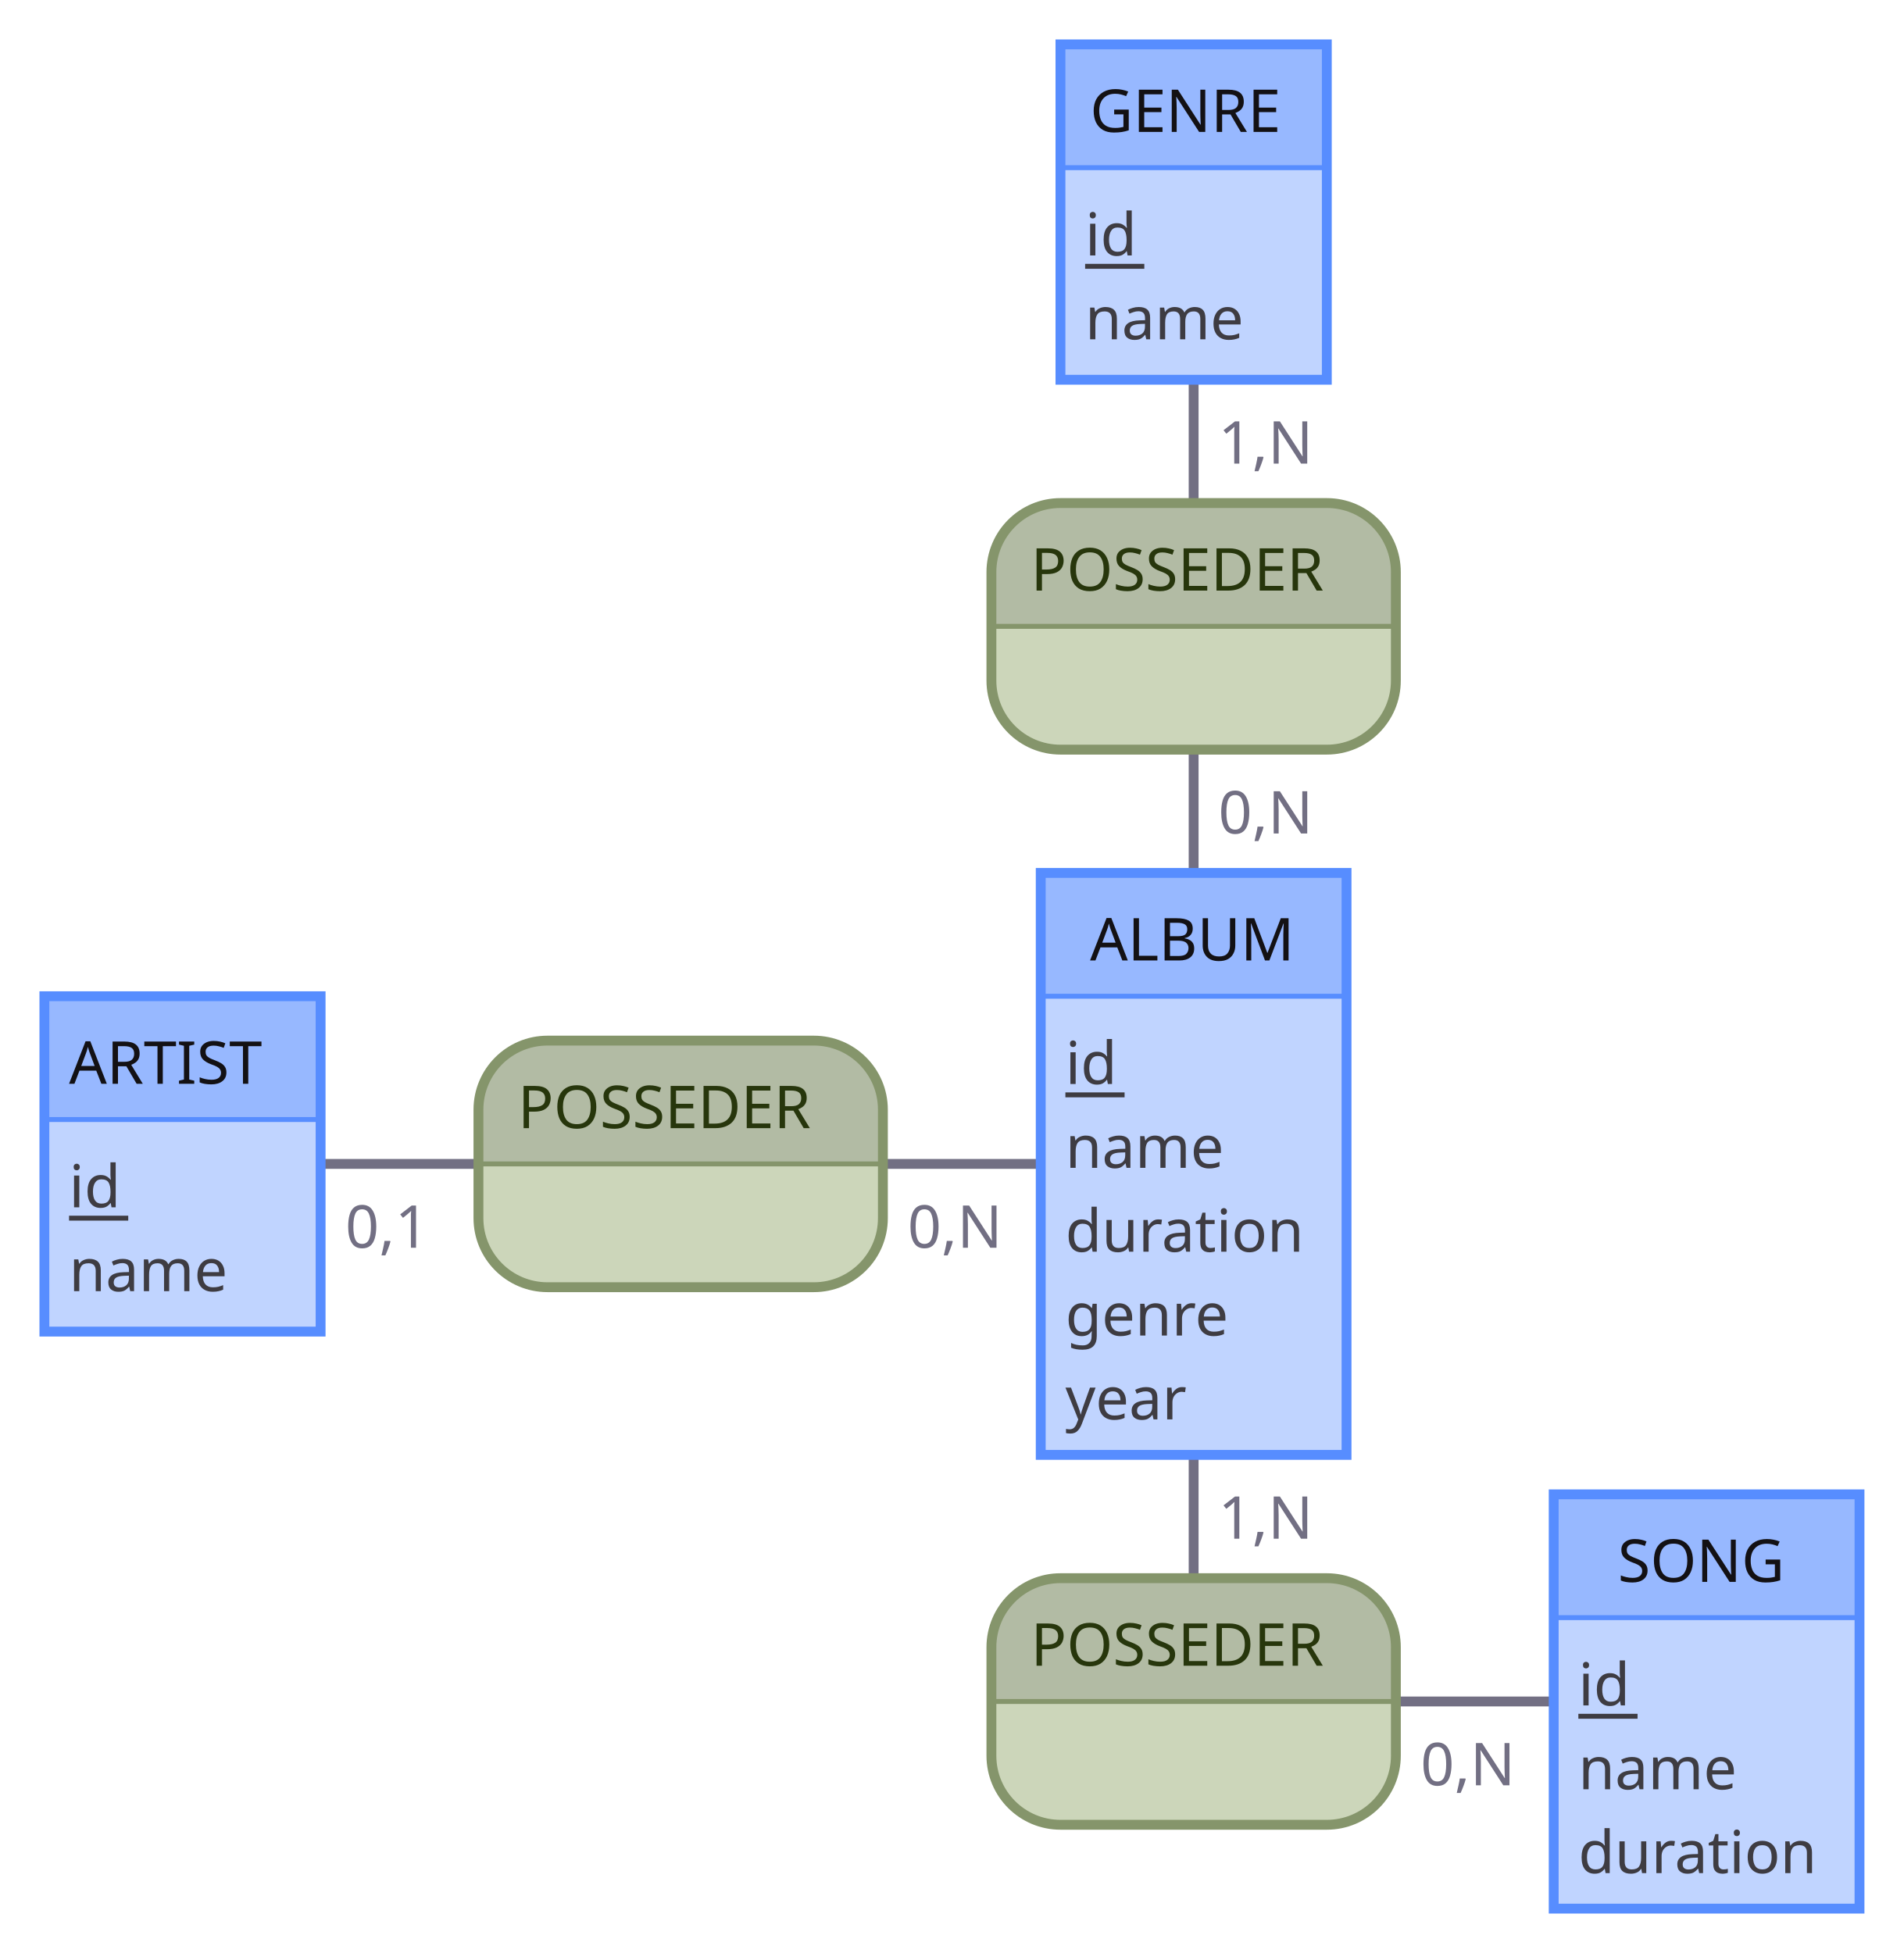
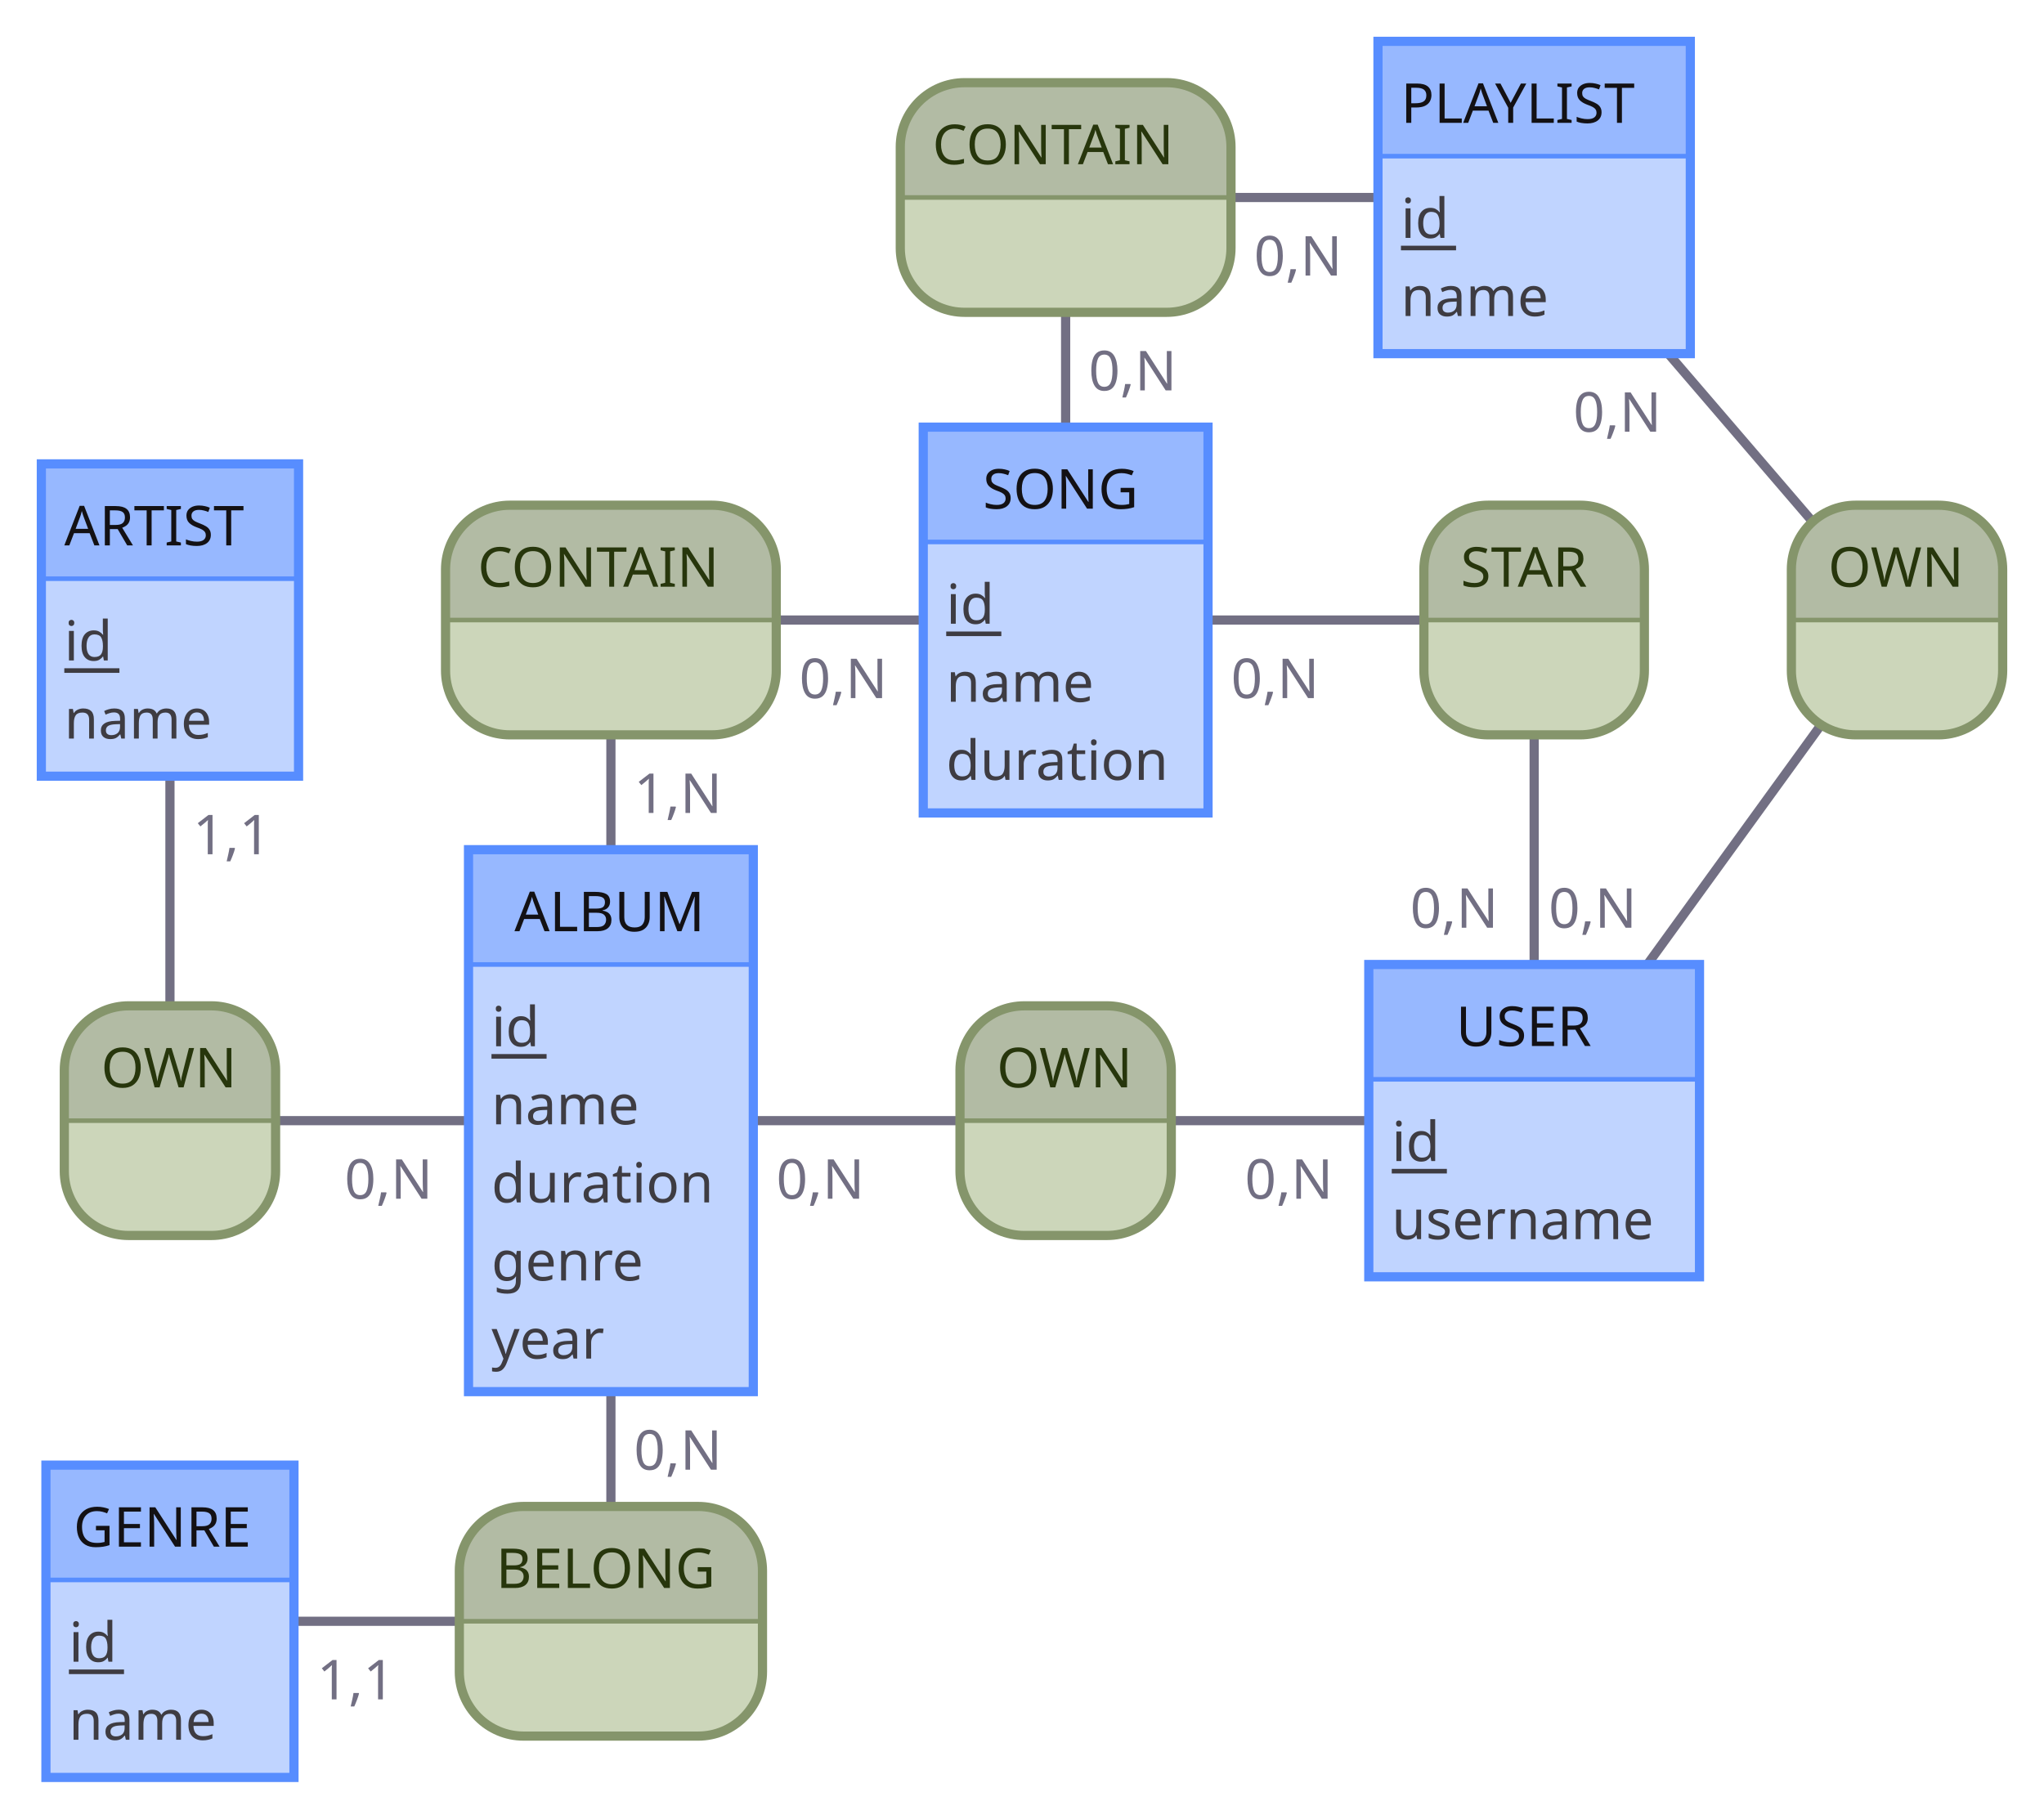
- <svg xmlns="http://www.w3.org/2000/svg" width="386" height="396" viewBox="0 0 386 396">
-   <rect id="frame" x="0" y="0" width="386" height="396" fill="none" stroke="none" stroke-width="0" />
+ <svg xmlns="http://www.w3.org/2000/svg" width="445" height="396" viewBox="0 0 445 396">
+   <rect id="frame" x="0" y="0" width="445" height="396" fill="none" stroke="none" stroke-width="0" />
  <g>
-     <line x1="242" y1="236" x2="242" y2="127" stroke="#726f83" stroke-width="2" />
-     <text x="247" y="169" fill="#726f83" font-family="Verdana" font-size="12">0,N</text>
-     <line x1="242" y1="43" x2="242" y2="127" stroke="#726f83" stroke-width="2" />
-     <text x="247" y="94" fill="#726f83" font-family="Verdana" font-size="12">1,N</text>
+     <line x1="334" y1="43" x2="232" y2="43" stroke="#726f83" stroke-width="2" />
+     <text x="273" y="60" fill="#726f83" font-family="Verdana" font-size="12">0,N</text>
+     <line x1="232" y1="135" x2="232" y2="43" stroke="#726f83" stroke-width="2" />
+     <text x="237" y="85" fill="#726f83" font-family="Verdana" font-size="12">0,N</text>
    <g>
-       <path d="M269 102 a14 14 90 0 1 14 14 V127 h-82 V116 a14 14 90 0 1 14 -14" fill="#b2bba4" stroke="#b2bba4" stroke-width="0" />
-       <path d="M283 127 v11 a14 14 90 0 1 -14 14 H215 a14 14 90 0 1 -14 -14 V127 H82" fill="#ccd6ba" stroke="#ccd6ba" stroke-width="0" />
-       <rect x="201" y="102" width="82" height="50" fill="none" rx="14" stroke="#85956b" stroke-width="2" />
-       <line x1="201" y1="127" x2="283" y2="127" stroke="#85956b" stroke-width="1" />
-       <text x="209" y="119.75" fill="#27360c" font-family="Verdana" font-size="12">POSSEDER</text>
+       <path d="M254 18 a14 14 90 0 1 14 14 V43 h-72 V32 a14 14 90 0 1 14 -14" fill="#b2bba4" stroke="#b2bba4" stroke-width="0" />
+       <path d="M268 43 v11 a14 14 90 0 1 -14 14 H210 a14 14 90 0 1 -14 -14 V43 H72" fill="#ccd6ba" stroke="#ccd6ba" stroke-width="0" />
+       <rect x="196" y="18" width="72" height="50" fill="none" rx="14" stroke="#85956b" stroke-width="2" />
+       <line x1="196" y1="43" x2="268" y2="43" stroke="#85956b" stroke-width="1" />
+       <text x="203" y="35.75" fill="#27360c" font-family="Verdana" font-size="12">CONTAIN</text>
    </g>
  </g>
  <g>
-     <line x1="242" y1="236" x2="138" y2="236" stroke="#726f83" stroke-width="2" />
-     <text x="184" y="253" fill="#726f83" font-family="Verdana" font-size="12">0,N</text>
-     <line x1="37" y1="236" x2="138" y2="236" stroke="#726f83" stroke-width="2" />
-     <text x="70" y="253" fill="#726f83" font-family="Verdana" font-size="12">0,1</text>
+     <line x1="133" y1="244" x2="133" y2="135" stroke="#726f83" stroke-width="2" />
+     <text x="138" y="177" fill="#726f83" font-family="Verdana" font-size="12">1,N</text>
+     <line x1="232" y1="135" x2="133" y2="135" stroke="#726f83" stroke-width="2" />
+     <text x="174" y="152" fill="#726f83" font-family="Verdana" font-size="12">0,N</text>
    <g>
-       <path d="M165 211 a14 14 90 0 1 14 14 V236 h-82 V225 a14 14 90 0 1 14 -14" fill="#b2bba4" stroke="#b2bba4" stroke-width="0" />
-       <path d="M179 236 v11 a14 14 90 0 1 -14 14 H111 a14 14 90 0 1 -14 -14 V236 H82" fill="#ccd6ba" stroke="#ccd6ba" stroke-width="0" />
-       <rect x="97" y="211" width="82" height="50" fill="none" rx="14" stroke="#85956b" stroke-width="2" />
-       <line x1="97" y1="236" x2="179" y2="236" stroke="#85956b" stroke-width="1" />
-       <text x="105" y="228.75" fill="#27360c" font-family="Verdana" font-size="12">POSSEDER</text>
+       <path d="M155 110 a14 14 90 0 1 14 14 V135 h-72 V124 a14 14 90 0 1 14 -14" fill="#b2bba4" stroke="#b2bba4" stroke-width="0" />
+       <path d="M169 135 v11 a14 14 90 0 1 -14 14 H111 a14 14 90 0 1 -14 -14 V135 H72" fill="#ccd6ba" stroke="#ccd6ba" stroke-width="0" />
+       <rect x="97" y="110" width="72" height="50" fill="none" rx="14" stroke="#85956b" stroke-width="2" />
+       <line x1="97" y1="135" x2="169" y2="135" stroke="#85956b" stroke-width="1" />
+       <text x="104" y="127.75" fill="#27360c" font-family="Verdana" font-size="12">CONTAIN</text>
    </g>
  </g>
  <g>
-     <line x1="242" y1="236" x2="242" y2="345" stroke="#726f83" stroke-width="2" />
-     <text x="247" y="312" fill="#726f83" font-family="Verdana" font-size="12">1,N</text>
-     <line x1="346" y1="345" x2="242" y2="345" stroke="#726f83" stroke-width="2" />
-     <text x="288" y="362" fill="#726f83" font-family="Verdana" font-size="12">0,N</text>
+     <line x1="232" y1="135" x2="334" y2="135" stroke="#726f83" stroke-width="2" />
+     <text x="268" y="152" fill="#726f83" font-family="Verdana" font-size="12">0,N</text>
+     <line x1="334" y1="244" x2="334" y2="135" stroke="#726f83" stroke-width="2" />
+     <text x="307" y="202" fill="#726f83" font-family="Verdana" font-size="12">0,N</text>
    <g>
-       <path d="M269 320 a14 14 90 0 1 14 14 V345 h-82 V334 a14 14 90 0 1 14 -14" fill="#b2bba4" stroke="#b2bba4" stroke-width="0" />
-       <path d="M283 345 v11 a14 14 90 0 1 -14 14 H215 a14 14 90 0 1 -14 -14 V345 H82" fill="#ccd6ba" stroke="#ccd6ba" stroke-width="0" />
-       <rect x="201" y="320" width="82" height="50" fill="none" rx="14" stroke="#85956b" stroke-width="2" />
-       <line x1="201" y1="345" x2="283" y2="345" stroke="#85956b" stroke-width="1" />
-       <text x="209" y="337.75" fill="#27360c" font-family="Verdana" font-size="12">POSSEDER</text>
+       <path d="M344 110 a14 14 90 0 1 14 14 V135 h-48 V124 a14 14 90 0 1 14 -14" fill="#b2bba4" stroke="#b2bba4" stroke-width="0" />
+       <path d="M358 135 v11 a14 14 90 0 1 -14 14 H324 a14 14 90 0 1 -14 -14 V135 H48" fill="#ccd6ba" stroke="#ccd6ba" stroke-width="0" />
+       <rect x="310" y="110" width="48" height="50" fill="none" rx="14" stroke="#85956b" stroke-width="2" />
+       <line x1="310" y1="135" x2="358" y2="135" stroke="#85956b" stroke-width="1" />
+       <text x="318" y="127.75" fill="#27360c" font-family="Verdana" font-size="12">STAR</text>
+     </g>
+   </g>
+   <g>
+     <line x1="334" y1="43" x2="413" y2="135" stroke="#726f83" stroke-width="2" />
+     <text x="342.51" y="94" fill="#726f83" font-family="Verdana" font-size="12">0,N</text>
+     <line x1="334" y1="244" x2="413" y2="135" stroke="#726f83" stroke-width="2" />
+     <text x="337.14" y="202" fill="#726f83" font-family="Verdana" font-size="12">0,N</text>
+     <g>
+       <path d="M422 110 a14 14 90 0 1 14 14 V135 h-46 V124 a14 14 90 0 1 14 -14" fill="#b2bba4" stroke="#b2bba4" stroke-width="0" />
+       <path d="M436 135 v11 a14 14 90 0 1 -14 14 H404 a14 14 90 0 1 -14 -14 V135 H46" fill="#ccd6ba" stroke="#ccd6ba" stroke-width="0" />
+       <rect x="390" y="110" width="46" height="50" fill="none" rx="14" stroke="#85956b" stroke-width="2" />
+       <line x1="390" y1="135" x2="436" y2="135" stroke="#85956b" stroke-width="1" />
+       <text x="398" y="127.75" fill="#27360c" font-family="Verdana" font-size="12">OWN</text>
+     </g>
+   </g>
+   <g>
+     <line x1="133" y1="244" x2="37" y2="244" stroke="#726f83" stroke-width="2" />
+     <text x="75" y="261" fill="#726f83" font-family="Verdana" font-size="12">0,N</text>
+     <line x1="37" y1="135" x2="37" y2="244" stroke="#726f83" stroke-width="2" />
+     <text x="42" y="186" fill="#726f83" font-family="Verdana" font-size="12">1,1</text>
+     <g>
+       <path d="M46 219 a14 14 90 0 1 14 14 V244 h-46 V233 a14 14 90 0 1 14 -14" fill="#b2bba4" stroke="#b2bba4" stroke-width="0" />
+       <path d="M60 244 v11 a14 14 90 0 1 -14 14 H28 a14 14 90 0 1 -14 -14 V244 H46" fill="#ccd6ba" stroke="#ccd6ba" stroke-width="0" />
+       <rect x="14" y="219" width="46" height="50" fill="none" rx="14" stroke="#85956b" stroke-width="2" />
+       <line x1="14" y1="244" x2="60" y2="244" stroke="#85956b" stroke-width="1" />
+       <text x="22" y="236.75" fill="#27360c" font-family="Verdana" font-size="12">OWN</text>
+     </g>
+   </g>
+   <g>
+     <line x1="133" y1="244" x2="232" y2="244" stroke="#726f83" stroke-width="2" />
+     <text x="169" y="261" fill="#726f83" font-family="Verdana" font-size="12">0,N</text>
+     <line x1="334" y1="244" x2="232" y2="244" stroke="#726f83" stroke-width="2" />
+     <text x="271" y="261" fill="#726f83" font-family="Verdana" font-size="12">0,N</text>
+     <g>
+       <path d="M241 219 a14 14 90 0 1 14 14 V244 h-46 V233 a14 14 90 0 1 14 -14" fill="#b2bba4" stroke="#b2bba4" stroke-width="0" />
+       <path d="M255 244 v11 a14 14 90 0 1 -14 14 H223 a14 14 90 0 1 -14 -14 V244 H46" fill="#ccd6ba" stroke="#ccd6ba" stroke-width="0" />
+       <rect x="209" y="219" width="46" height="50" fill="none" rx="14" stroke="#85956b" stroke-width="2" />
+       <line x1="209" y1="244" x2="255" y2="244" stroke="#85956b" stroke-width="1" />
+       <text x="217" y="236.75" fill="#27360c" font-family="Verdana" font-size="12">OWN</text>
+     </g>
+   </g>
+   <g>
+     <line x1="133" y1="244" x2="133" y2="353" stroke="#726f83" stroke-width="2" />
+     <text x="138" y="320" fill="#726f83" font-family="Verdana" font-size="12">0,N</text>
+     <line x1="37" y1="353" x2="133" y2="353" stroke="#726f83" stroke-width="2" />
+     <text x="69" y="370" fill="#726f83" font-family="Verdana" font-size="12">1,1</text>
+     <g>
+       <path d="M152 328 a14 14 90 0 1 14 14 V353 h-66 V342 a14 14 90 0 1 14 -14" fill="#b2bba4" stroke="#b2bba4" stroke-width="0" />
+       <path d="M166 353 v11 a14 14 90 0 1 -14 14 H114 a14 14 90 0 1 -14 -14 V353 H66" fill="#ccd6ba" stroke="#ccd6ba" stroke-width="0" />
+       <rect x="100" y="328" width="66" height="50" fill="none" rx="14" stroke="#85956b" stroke-width="2" />
+       <line x1="100" y1="353" x2="166" y2="353" stroke="#85956b" stroke-width="1" />
+       <text x="108" y="345.75" fill="#27360c" font-family="Verdana" font-size="12">BELONG</text>
    </g>
  </g>
  <g>
    <g>
-       <rect x="215" y="9" width="54" height="25" fill="#97b8ff" stroke="#97b8ff" stroke-width="0" opacity="1" />
-       <rect x="215" y="34" width="54" height="43" fill="#c0d4ff" stroke="#c0d4ff" stroke-width="0" opacity="1" />
-       <rect x="215" y="9" width="54" height="68" fill="none" stroke="#578dff" stroke-width="2" opacity="1" />
-       <line x1="215" y1="34" x2="269" y2="34" stroke="#578dff" stroke-width="1" />
+       <rect x="300" y="9" width="68" height="25" fill="#97b8ff" stroke="#97b8ff" stroke-width="0" opacity="1" />
+       <rect x="300" y="34" width="68" height="43" fill="#c0d4ff" stroke="#c0d4ff" stroke-width="0" opacity="1" />
+       <rect x="300" y="9" width="68" height="68" fill="none" stroke="#578dff" stroke-width="2" opacity="1" />
+       <line x1="300" y1="34" x2="368" y2="34" stroke="#578dff" stroke-width="1" />
    </g>
-     <text x="221" y="26.75" fill="#131114" font-family="Verdana" font-size="12">GENRE</text>
-     <text x="220" y="51.8" fill="#3e3c42" font-family="Verdana" font-size="12">id</text>
-     <line x1="220" y1="54" x2="232" y2="54" stroke="#3e3c42" stroke-width="1" />
-     <text x="220" y="68.8" fill="#3e3c42" font-family="Verdana" font-size="12">name</text>
+     <text x="305" y="26.75" fill="#131114" font-family="Verdana" font-size="12">PLAYLIST</text>
+     <text x="305" y="51.8" fill="#3e3c42" font-family="Verdana" font-size="12">id</text>
+     <line x1="305" y1="54" x2="317" y2="54" stroke="#3e3c42" stroke-width="1" />
+     <text x="305" y="68.8" fill="#3e3c42" font-family="Verdana" font-size="12">name</text>
  </g>
  <g>
    <g>
-       <rect x="9" y="202" width="56" height="25" fill="#97b8ff" stroke="#97b8ff" stroke-width="0" opacity="1" />
-       <rect x="9" y="227" width="56" height="43" fill="#c0d4ff" stroke="#c0d4ff" stroke-width="0" opacity="1" />
-       <rect x="9" y="202" width="56" height="68" fill="none" stroke="#578dff" stroke-width="2" opacity="1" />
-       <line x1="9" y1="227" x2="65" y2="227" stroke="#578dff" stroke-width="1" />
+       <rect x="9" y="101" width="56" height="25" fill="#97b8ff" stroke="#97b8ff" stroke-width="0" opacity="1" />
+       <rect x="9" y="126" width="56" height="43" fill="#c0d4ff" stroke="#c0d4ff" stroke-width="0" opacity="1" />
+       <rect x="9" y="101" width="56" height="68" fill="none" stroke="#578dff" stroke-width="2" opacity="1" />
+       <line x1="9" y1="126" x2="65" y2="126" stroke="#578dff" stroke-width="1" />
    </g>
-     <text x="14" y="219.75" fill="#131114" font-family="Verdana" font-size="12">ARTIST</text>
-     <text x="14" y="244.8" fill="#3e3c42" font-family="Verdana" font-size="12">id</text>
-     <line x1="14" y1="247" x2="26" y2="247" stroke="#3e3c42" stroke-width="1" />
-     <text x="14" y="261.8" fill="#3e3c42" font-family="Verdana" font-size="12">name</text>
+     <text x="14" y="118.75" fill="#131114" font-family="Verdana" font-size="12">ARTIST</text>
+     <text x="14" y="143.8" fill="#3e3c42" font-family="Verdana" font-size="12">id</text>
+     <line x1="14" y1="146" x2="26" y2="146" stroke="#3e3c42" stroke-width="1" />
+     <text x="14" y="160.8" fill="#3e3c42" font-family="Verdana" font-size="12">name</text>
  </g>
  <g>
    <g>
-       <rect x="211" y="177" width="62" height="25" fill="#97b8ff" stroke="#97b8ff" stroke-width="0" opacity="1" />
-       <rect x="211" y="202" width="62" height="93" fill="#c0d4ff" stroke="#c0d4ff" stroke-width="0" opacity="1" />
-       <rect x="211" y="177" width="62" height="118" fill="none" stroke="#578dff" stroke-width="2" opacity="1" />
-       <line x1="211" y1="202" x2="273" y2="202" stroke="#578dff" stroke-width="1" />
+       <rect x="201" y="93" width="62" height="25" fill="#97b8ff" stroke="#97b8ff" stroke-width="0" opacity="1" />
+       <rect x="201" y="118" width="62" height="59" fill="#c0d4ff" stroke="#c0d4ff" stroke-width="0" opacity="1" />
+       <rect x="201" y="93" width="62" height="84" fill="none" stroke="#578dff" stroke-width="2" opacity="1" />
+       <line x1="201" y1="118" x2="263" y2="118" stroke="#578dff" stroke-width="1" />
    </g>
-     <text x="221" y="194.75" fill="#131114" font-family="Verdana" font-size="12">ALBUM</text>
-     <text x="216" y="219.8" fill="#3e3c42" font-family="Verdana" font-size="12">id</text>
-     <line x1="216" y1="222" x2="228" y2="222" stroke="#3e3c42" stroke-width="1" />
-     <text x="216" y="236.8" fill="#3e3c42" font-family="Verdana" font-size="12">name</text>
-     <text x="216" y="253.8" fill="#3e3c42" font-family="Verdana" font-size="12">duration</text>
-     <text x="216" y="270.8" fill="#3e3c42" font-family="Verdana" font-size="12">genre</text>
-     <text x="216" y="287.8" fill="#3e3c42" font-family="Verdana" font-size="12">year</text>
+     <text x="214" y="110.75" fill="#131114" font-family="Verdana" font-size="12">SONG</text>
+     <text x="206" y="135.8" fill="#3e3c42" font-family="Verdana" font-size="12">id</text>
+     <line x1="206" y1="138" x2="218" y2="138" stroke="#3e3c42" stroke-width="1" />
+     <text x="206" y="152.8" fill="#3e3c42" font-family="Verdana" font-size="12">name</text>
+     <text x="206" y="169.8" fill="#3e3c42" font-family="Verdana" font-size="12">duration</text>
  </g>
  <g>
    <g>
-       <rect x="315" y="303" width="62" height="25" fill="#97b8ff" stroke="#97b8ff" stroke-width="0" opacity="1" />
-       <rect x="315" y="328" width="62" height="59" fill="#c0d4ff" stroke="#c0d4ff" stroke-width="0" opacity="1" />
-       <rect x="315" y="303" width="62" height="84" fill="none" stroke="#578dff" stroke-width="2" opacity="1" />
-       <line x1="315" y1="328" x2="377" y2="328" stroke="#578dff" stroke-width="1" />
+       <rect x="102" y="185" width="62" height="25" fill="#97b8ff" stroke="#97b8ff" stroke-width="0" opacity="1" />
+       <rect x="102" y="210" width="62" height="93" fill="#c0d4ff" stroke="#c0d4ff" stroke-width="0" opacity="1" />
+       <rect x="102" y="185" width="62" height="118" fill="none" stroke="#578dff" stroke-width="2" opacity="1" />
+       <line x1="102" y1="210" x2="164" y2="210" stroke="#578dff" stroke-width="1" />
    </g>
-     <text x="328" y="320.75" fill="#131114" font-family="Verdana" font-size="12">SONG</text>
-     <text x="320" y="345.8" fill="#3e3c42" font-family="Verdana" font-size="12">id</text>
-     <line x1="320" y1="348" x2="332" y2="348" stroke="#3e3c42" stroke-width="1" />
-     <text x="320" y="362.8" fill="#3e3c42" font-family="Verdana" font-size="12">name</text>
-     <text x="320" y="379.8" fill="#3e3c42" font-family="Verdana" font-size="12">duration</text>
+     <text x="112" y="202.75" fill="#131114" font-family="Verdana" font-size="12">ALBUM</text>
+     <text x="107" y="227.8" fill="#3e3c42" font-family="Verdana" font-size="12">id</text>
+     <line x1="107" y1="230" x2="119" y2="230" stroke="#3e3c42" stroke-width="1" />
+     <text x="107" y="244.8" fill="#3e3c42" font-family="Verdana" font-size="12">name</text>
+     <text x="107" y="261.8" fill="#3e3c42" font-family="Verdana" font-size="12">duration</text>
+     <text x="107" y="278.8" fill="#3e3c42" font-family="Verdana" font-size="12">genre</text>
+     <text x="107" y="295.8" fill="#3e3c42" font-family="Verdana" font-size="12">year</text>
+   </g>
+   <g>
+     <g>
+       <rect x="298" y="210" width="72" height="25" fill="#97b8ff" stroke="#97b8ff" stroke-width="0" opacity="1" />
+       <rect x="298" y="235" width="72" height="43" fill="#c0d4ff" stroke="#c0d4ff" stroke-width="0" opacity="1" />
+       <rect x="298" y="210" width="72" height="68" fill="none" stroke="#578dff" stroke-width="2" opacity="1" />
+       <line x1="298" y1="235" x2="370" y2="235" stroke="#578dff" stroke-width="1" />
+     </g>
+     <text x="317" y="227.75" fill="#131114" font-family="Verdana" font-size="12">USER</text>
+     <text x="303" y="252.8" fill="#3e3c42" font-family="Verdana" font-size="12">id</text>
+     <line x1="303" y1="255" x2="315" y2="255" stroke="#3e3c42" stroke-width="1" />
+     <text x="303" y="269.8" fill="#3e3c42" font-family="Verdana" font-size="12">username</text>
+   </g>
+   <g>
+     <g>
+       <rect x="10" y="319" width="54" height="25" fill="#97b8ff" stroke="#97b8ff" stroke-width="0" opacity="1" />
+       <rect x="10" y="344" width="54" height="43" fill="#c0d4ff" stroke="#c0d4ff" stroke-width="0" opacity="1" />
+       <rect x="10" y="319" width="54" height="68" fill="none" stroke="#578dff" stroke-width="2" opacity="1" />
+       <line x1="10" y1="344" x2="64" y2="344" stroke="#578dff" stroke-width="1" />
+     </g>
+     <text x="16" y="336.75" fill="#131114" font-family="Verdana" font-size="12">GENRE</text>
+     <text x="15" y="361.8" fill="#3e3c42" font-family="Verdana" font-size="12">id</text>
+     <line x1="15" y1="364" x2="27" y2="364" stroke="#3e3c42" stroke-width="1" />
+     <text x="15" y="378.8" fill="#3e3c42" font-family="Verdana" font-size="12">name</text>
  </g>
</svg>
